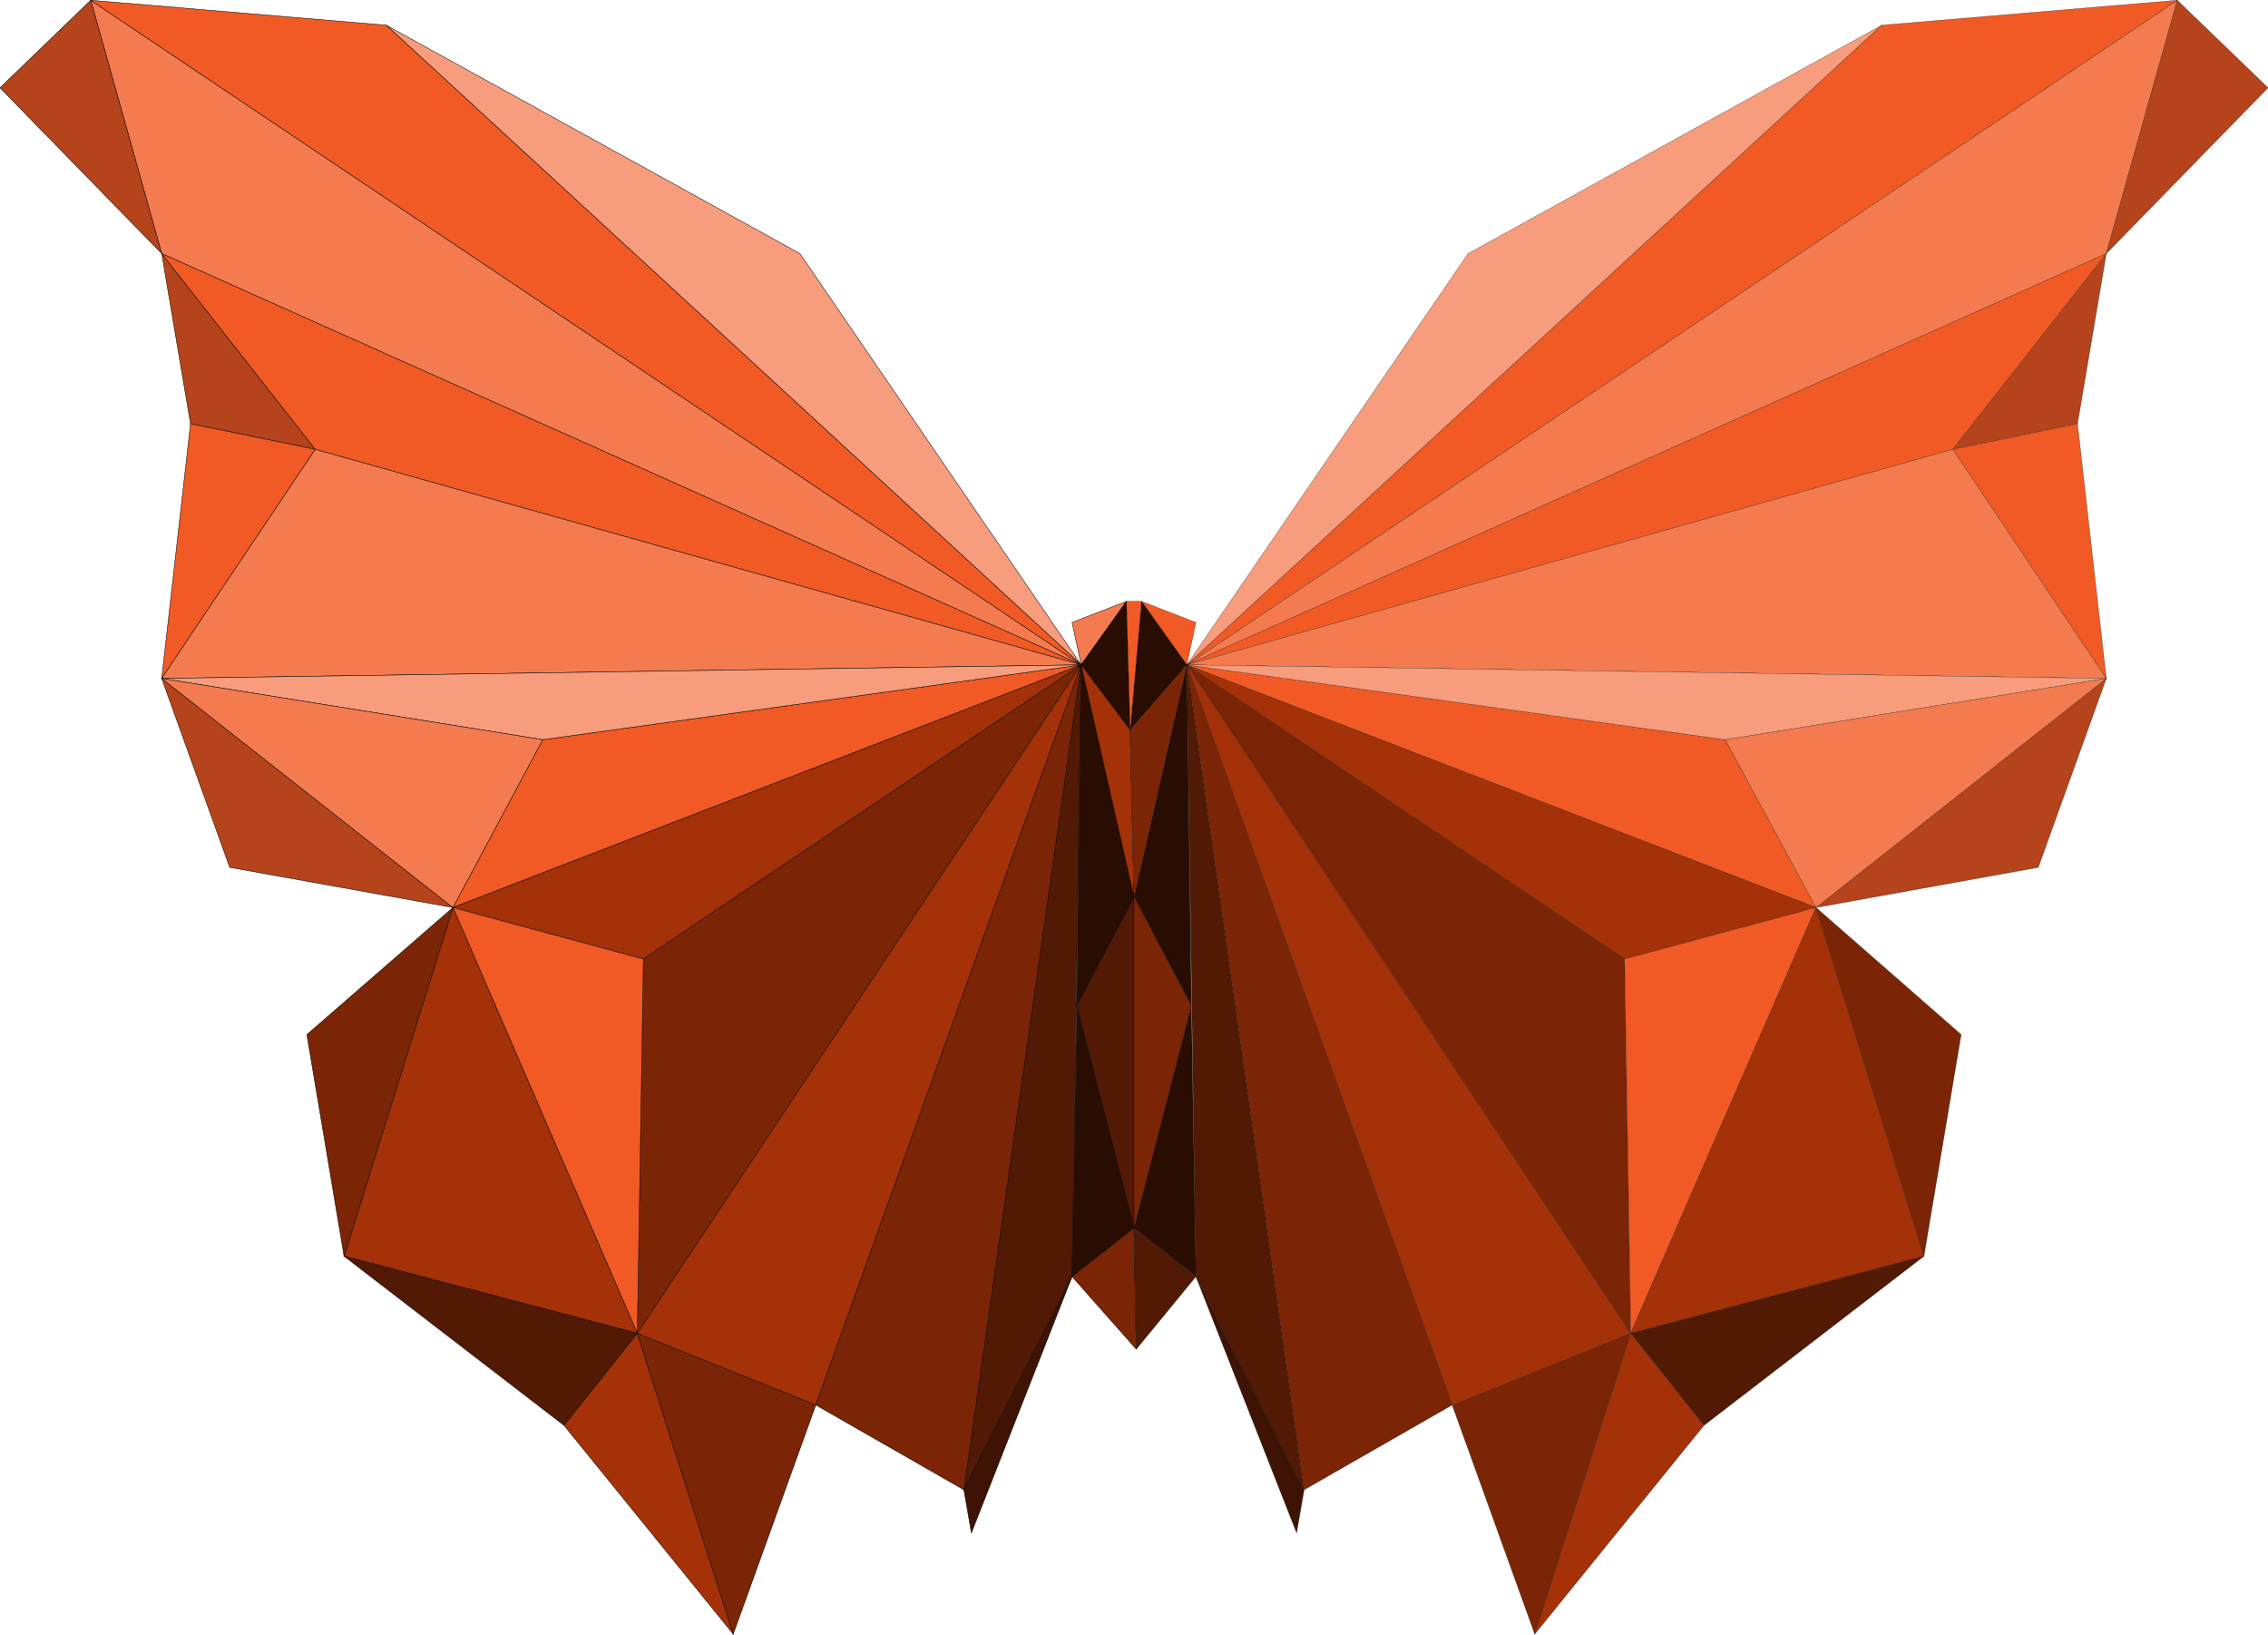
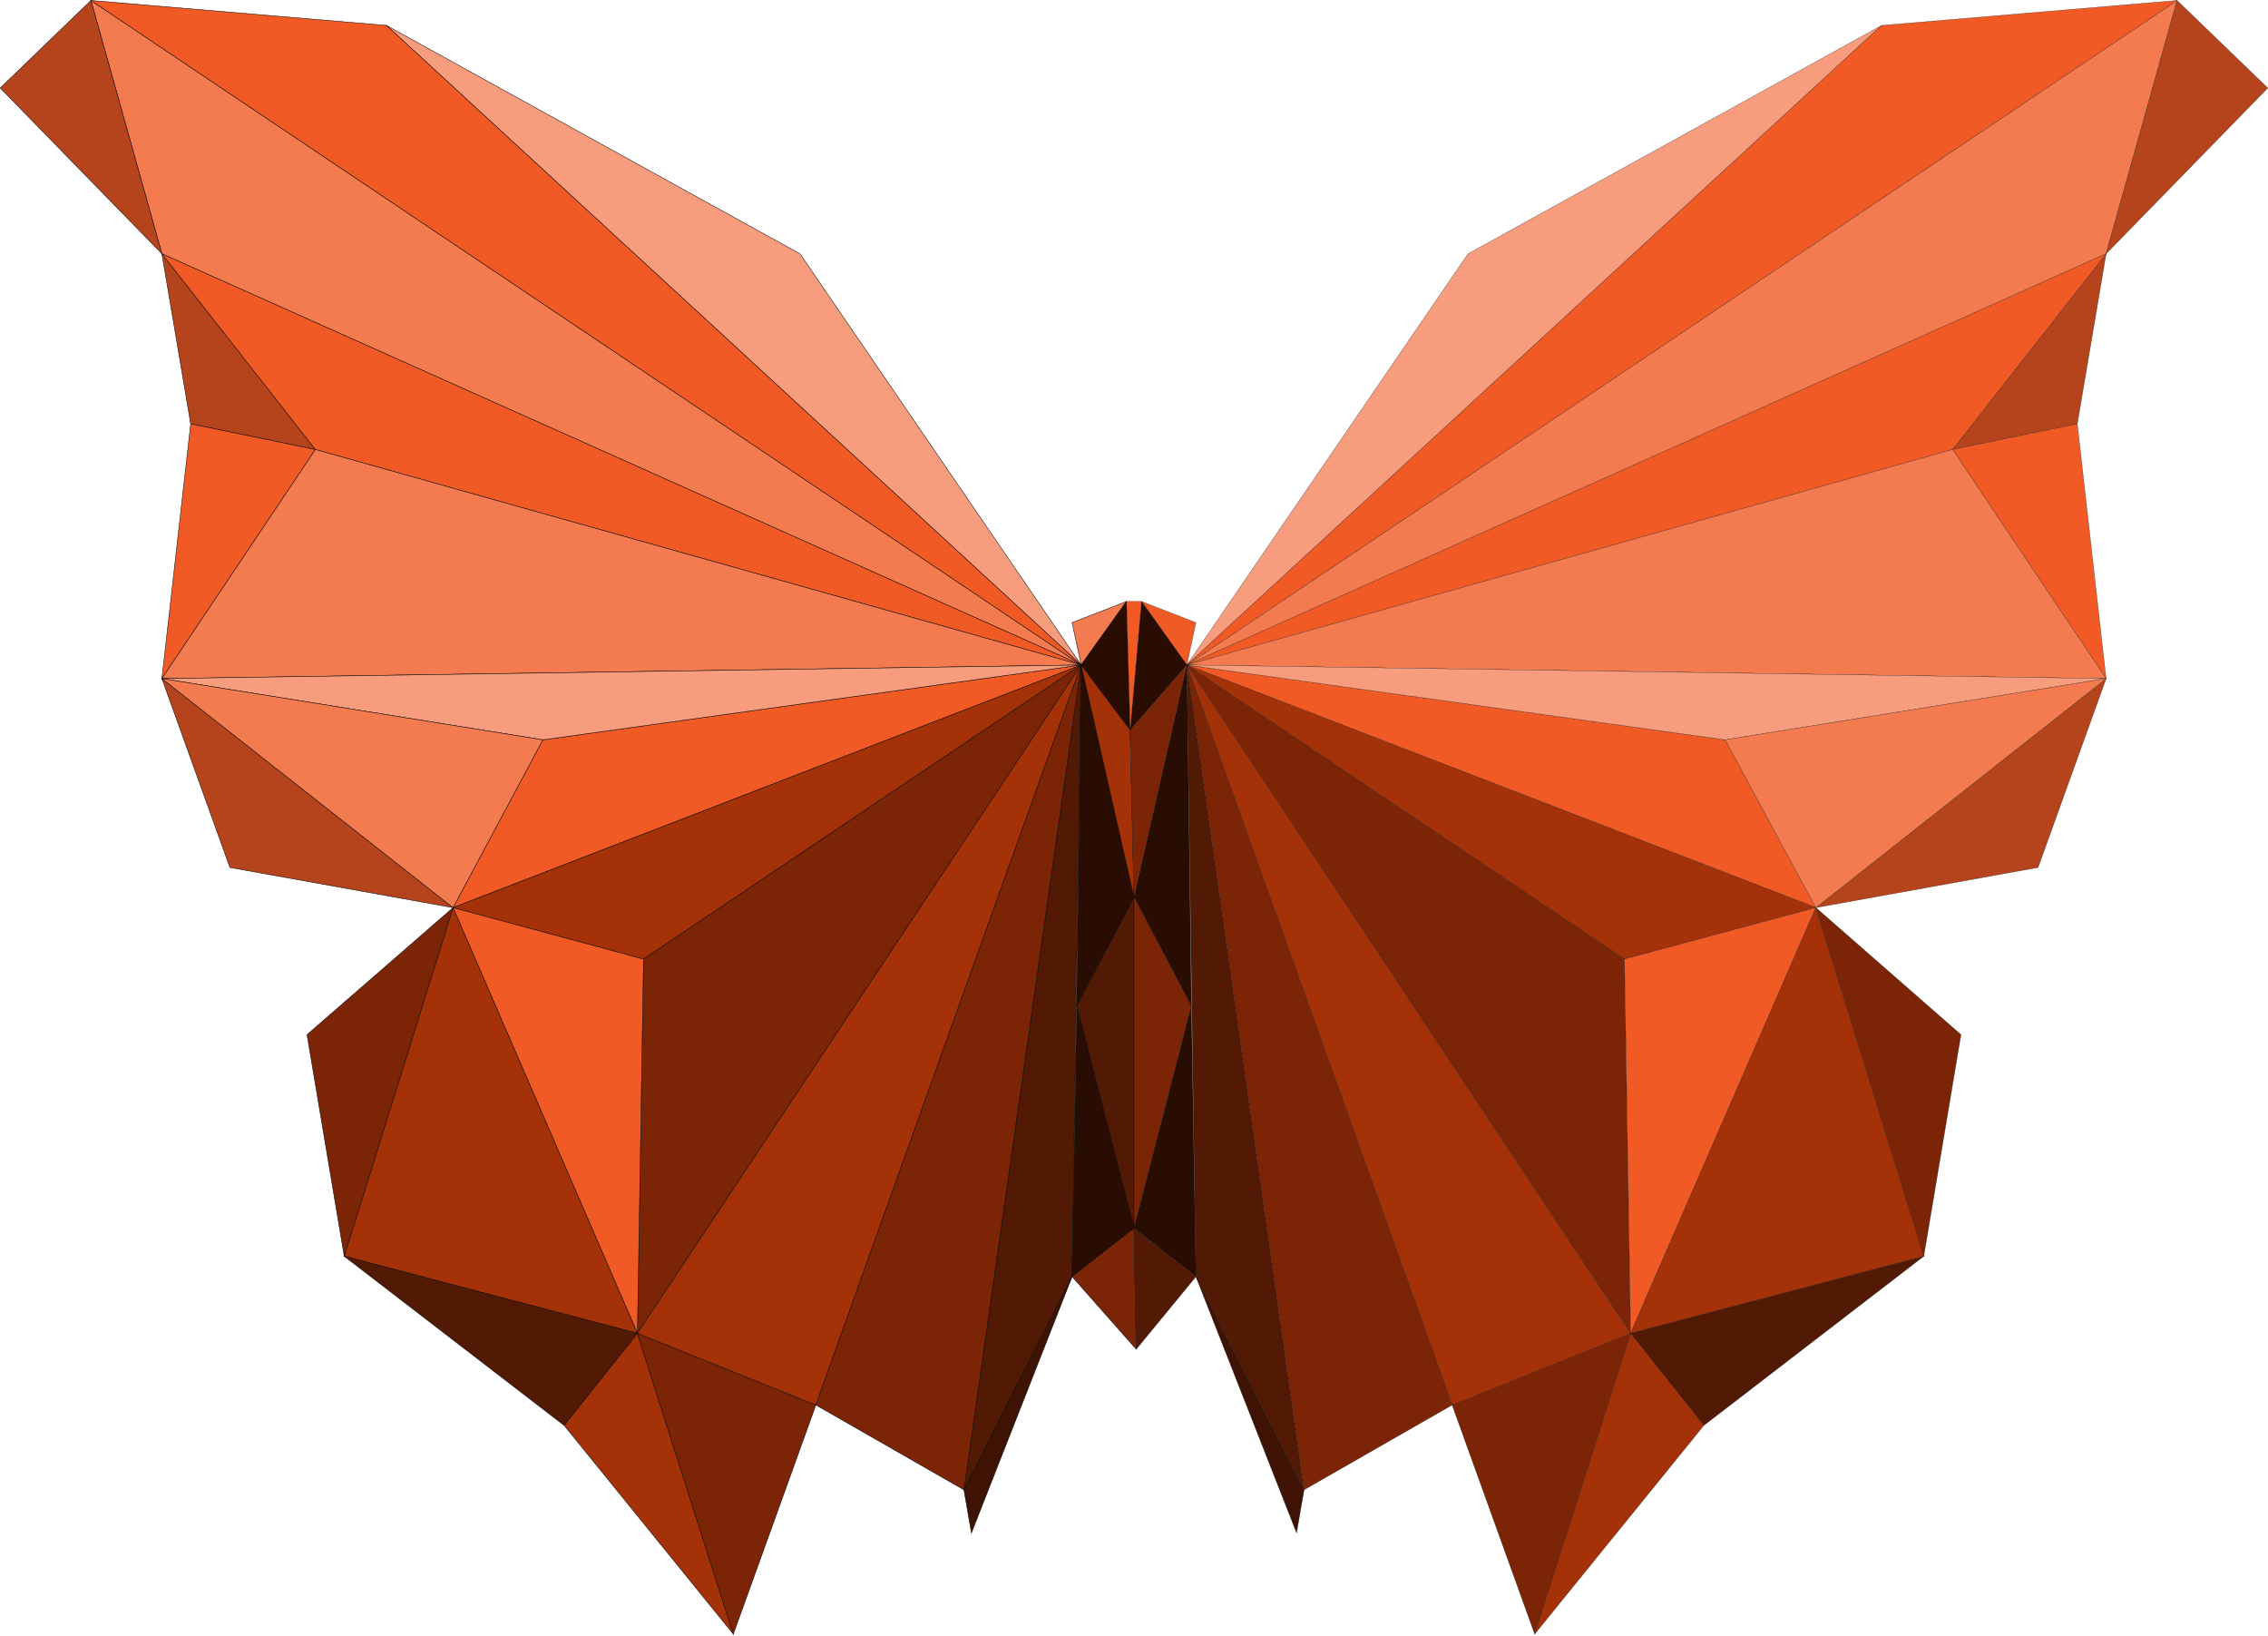
- <svg xmlns="http://www.w3.org/2000/svg" version="1.1" baseProfile="tiny" id="央铋_1" x="0px" y="0px" viewBox="0 0 1000 720.5" xml:space="preserve">
+ <svg xmlns="http://www.w3.org/2000/svg" version="1.1" baseProfile="tiny" id="央铋_1" x="0px" y="0px" viewBox="0 0 1000.2 721" xml:space="preserve">
  <g>
    <g>
-       <polygon fill="#F79C7C" stroke="#000000" stroke-width="0.2" stroke-miterlimit="10" points="352.7,111.8 170.3,11.1 476.7,293.1       " />
-       <polygon fill="#F47B50" stroke="#000000" stroke-width="0.2" stroke-miterlimit="10" points="40,0.1 71.3,111.8 476.7,293.1   " />
-       <polygon fill="#F15A24" stroke="#000000" stroke-width="0.2" stroke-miterlimit="10" points="239.3,326.1 199.7,400.1     476.7,293.1   " />
-       <polygon fill="#F15A24" stroke="#000000" stroke-width="0.2" stroke-miterlimit="10" points="170.3,11.1 40,0.1 476.7,293.1   " />
-       <polygon fill="#B5431B" stroke="#000000" stroke-width="0.2" stroke-miterlimit="10" points="0,38.7 71.3,111.8 40,0.1   " />
-       <polygon fill="#B5431B" stroke="#000000" stroke-width="0.2" stroke-miterlimit="10" points="101.3,382.4 199.7,400.1 71.3,299.1       " />
-       <polygon fill="#B5431B" stroke="#000000" stroke-width="0.2" stroke-miterlimit="10" points="71.3,111.8 84,186.8 139,198.1   " />
-       <polygon fill="#F15A24" stroke="#000000" stroke-width="0.2" stroke-miterlimit="10" points="84,186.8 71.3,299.1 139,198.1   " />
-       <polygon fill="#F15A24" stroke="#000000" stroke-width="0.2" stroke-miterlimit="10" points="476.7,293.1 71.3,111.8 139,198.1       " />
-       <polygon fill="#F47B50" stroke="#000000" stroke-width="0.2" stroke-miterlimit="10" points="139,198.1 71.3,299.1 476.7,293.1       " />
-       <polygon fill="#F79C7C" stroke="#000000" stroke-width="0.2" stroke-miterlimit="10" points="476.7,293.1 71.3,299.1 239.3,326.1       " />
-       <polygon fill="#F47B50" stroke="#000000" stroke-width="0.2" stroke-miterlimit="10" points="71.3,299.1 199.7,400.1 239.3,326.1       " />
-       <polygon fill="#A43108" stroke="#000000" stroke-width="0.2" stroke-miterlimit="10" points="476.7,293.1 199.7,400.1     283.7,422.8   " />
-       <polygon fill="#521904" stroke="#000000" stroke-width="0.2" stroke-miterlimit="10" points="425,656.8 472.7,562.8 476.7,293.1       " />
-       <polygon fill="#7B2506" stroke="#000000" stroke-width="0.2" stroke-miterlimit="10" points="281,587.8 476.7,293.1 283.7,422.8       " />
-       <polygon fill="#F15A24" stroke="#000000" stroke-width="0.2" stroke-miterlimit="10" points="283.7,422.8 199.7,400.1 281,587.8       " />
-       <polygon fill="#A43108" stroke="#000000" stroke-width="0.2" stroke-miterlimit="10" points="199.7,400.1 151.7,553.8 281,587.8       " />
-       <polygon fill="#7B2506" stroke="#000000" stroke-width="0.2" stroke-miterlimit="10" points="135.3,456.1 151.7,553.8     199.7,400.1   " />
-       <polygon fill="#521904" stroke="#000000" stroke-width="0.2" stroke-miterlimit="10" points="151.7,553.8 248.7,628.4 281,587.8       " />
-       <polygon fill="#A43108" stroke="#000000" stroke-width="0.2" stroke-miterlimit="10" points="248.7,628.4 323.3,720.4 281,587.8       " />
-       <polygon fill="#3E1303" stroke="#000000" stroke-width="0.2" stroke-miterlimit="10" points="428.3,675.8 472.7,562.8 425,656.8       " />
-       <polygon fill="#7B2506" stroke="#000000" stroke-width="0.2" stroke-miterlimit="10" points="323.3,720.4 359.7,619.4 281,587.8       " />
-       <polygon fill="#A43108" stroke="#000000" stroke-width="0.2" stroke-miterlimit="10" points="281,587.8 359.7,619.4 476.7,293.1       " />
-       <polygon fill="#7B2506" stroke="#000000" stroke-width="0.2" stroke-miterlimit="10" points="359.7,619.4 425,656.8 476.7,293.1       " />
-       <polygon fill="#521904" stroke="#000000" stroke-width="0.2" stroke-miterlimit="10" points="474.7,443.4 500,541.4 500,395.4       " />
-       <polygon fill="#F47B50" stroke="#000000" stroke-width="0.2" stroke-miterlimit="10" points="472.7,274.4 476.7,293.1     496.7,265.1   " />
-       <polygon fill="#290D02" stroke="#000000" stroke-width="0.2" stroke-miterlimit="10" points="500,395.4 476.7,293.1 474.7,443.4       " />
-       <polygon fill="#290D02" stroke="#000000" stroke-width="0.2" stroke-miterlimit="10" points="474.7,443.4 472.7,562.8 500,541.4       " />
-       <polygon fill="#290D02" stroke="#000000" stroke-width="0.2" stroke-miterlimit="10" points="496.7,265.1 476.7,293.1     498.3,321.8   " />
-       <polygon fill="#A43108" stroke="#000000" stroke-width="0.2" stroke-miterlimit="10" points="498.3,321.8 476.7,293.1 500,395.4       " />
-       <polygon fill="#7B2506" stroke="#000000" stroke-width="0.2" stroke-miterlimit="10" points="472.7,562.8 501,594.8 500,541.4       " />
+       <polygon fill="#F79C7C" stroke="#000000" stroke-width="0.2" stroke-miterlimit="10" points="352.8,111.9 170.4,11.2 476.8,293.2       " />
+       <polygon fill="#F47B50" stroke="#000000" stroke-width="0.2" stroke-miterlimit="10" points="40.1,0.2 71.4,111.9 476.8,293.2       " />
+       <polygon fill="#F15A24" stroke="#000000" stroke-width="0.2" stroke-miterlimit="10" points="239.4,326.2 199.8,400.2     476.8,293.2   " />
+       <polygon fill="#F15A24" stroke="#000000" stroke-width="0.2" stroke-miterlimit="10" points="170.4,11.2 40.1,0.2 476.8,293.2       " />
+       <polygon fill="#B5431B" stroke="#000000" stroke-width="0.2" stroke-miterlimit="10" points="0.1,38.8 71.4,111.9 40.1,0.2   " />
+       <polygon fill="#B5431B" stroke="#000000" stroke-width="0.2" stroke-miterlimit="10" points="101.4,382.5 199.8,400.2 71.4,299.2       " />
+       <polygon fill="#B5431B" stroke="#000000" stroke-width="0.2" stroke-miterlimit="10" points="71.4,111.9 84.1,186.9 139.1,198.2       " />
+       <polygon fill="#F15A24" stroke="#000000" stroke-width="0.2" stroke-miterlimit="10" points="84.1,186.9 71.4,299.2 139.1,198.2       " />
+       <polygon fill="#F15A24" stroke="#000000" stroke-width="0.2" stroke-miterlimit="10" points="476.8,293.2 71.4,111.9 139.1,198.2       " />
+       <polygon fill="#F47B50" stroke="#000000" stroke-width="0.2" stroke-miterlimit="10" points="139.1,198.2 71.4,299.2 476.8,293.2       " />
+       <polygon fill="#F79C7C" stroke="#000000" stroke-width="0.2" stroke-miterlimit="10" points="476.8,293.2 71.4,299.2 239.4,326.2       " />
+       <polygon fill="#F47B50" stroke="#000000" stroke-width="0.2" stroke-miterlimit="10" points="71.4,299.2 199.8,400.2 239.4,326.2       " />
+       <polygon fill="#A43108" stroke="#000000" stroke-width="0.2" stroke-miterlimit="10" points="476.8,293.2 199.8,400.2     283.8,422.9   " />
+       <polygon fill="#521904" stroke="#000000" stroke-width="0.2" stroke-miterlimit="10" points="425.1,656.9 472.8,562.9     476.8,293.2   " />
+       <polygon fill="#7B2506" stroke="#000000" stroke-width="0.2" stroke-miterlimit="10" points="281.1,587.9 476.8,293.2     283.8,422.9   " />
+       <polygon fill="#F15A24" stroke="#000000" stroke-width="0.2" stroke-miterlimit="10" points="283.8,422.9 199.8,400.2     281.1,587.9   " />
+       <polygon fill="#A43108" stroke="#000000" stroke-width="0.2" stroke-miterlimit="10" points="199.8,400.2 151.8,553.9     281.1,587.9   " />
+       <polygon fill="#7B2506" stroke="#000000" stroke-width="0.2" stroke-miterlimit="10" points="135.4,456.2 151.8,553.9     199.8,400.2   " />
+       <polygon fill="#521904" stroke="#000000" stroke-width="0.2" stroke-miterlimit="10" points="151.8,553.9 248.8,628.5     281.1,587.9   " />
+       <polygon fill="#A43108" stroke="#000000" stroke-width="0.2" stroke-miterlimit="10" points="248.8,628.5 323.4,720.5     281.1,587.9   " />
+       <polygon fill="#3E1303" stroke="#000000" stroke-width="0.2" stroke-miterlimit="10" points="428.4,675.9 472.8,562.9     425.1,656.9   " />
+       <polygon fill="#7B2506" stroke="#000000" stroke-width="0.2" stroke-miterlimit="10" points="323.4,720.5 359.8,619.5     281.1,587.9   " />
+       <polygon fill="#A43108" stroke="#000000" stroke-width="0.2" stroke-miterlimit="10" points="281.1,587.9 359.8,619.5     476.8,293.2   " />
+       <polygon fill="#7B2506" stroke="#000000" stroke-width="0.2" stroke-miterlimit="10" points="359.8,619.5 425.1,656.9     476.8,293.2   " />
+       <polygon fill="#521904" stroke="#000000" stroke-width="0.2" stroke-miterlimit="10" points="474.8,443.5 500.1,541.5     500.1,395.5   " />
+       <polygon fill="#F47B50" stroke="#000000" stroke-width="0.2" stroke-miterlimit="10" points="472.8,274.5 476.8,293.2     496.8,265.2   " />
+       <polygon fill="#290D02" stroke="#000000" stroke-width="0.2" stroke-miterlimit="10" points="500.1,395.5 476.8,293.2     474.8,443.5   " />
+       <polygon fill="#290D02" stroke="#000000" stroke-width="0.2" stroke-miterlimit="10" points="474.8,443.5 472.8,562.9     500.1,541.5   " />
+       <polygon fill="#290D02" stroke="#000000" stroke-width="0.2" stroke-miterlimit="10" points="496.8,265.2 476.8,293.2     498.4,321.9   " />
+       <polygon fill="#A43108" stroke="#000000" stroke-width="0.2" stroke-miterlimit="10" points="498.4,321.9 476.8,293.2     500.1,395.5   " />
+       <polygon fill="#7B2506" stroke="#000000" stroke-width="0.2" stroke-miterlimit="10" points="472.8,562.9 501.1,594.9     500.1,541.5   " />
    </g>
    <g>
-       <polygon fill="#F79C7C" stroke="#000000" stroke-width="0.1" stroke-miterlimit="10" points="647.3,111.8 523.3,293.1 829.7,11.1       " />
-       <polygon fill="#F47B50" stroke="#000000" stroke-width="0.1" stroke-miterlimit="10" points="960,0.1 523.3,293.1 928.7,111.8       " />
-       <polygon fill="#F15A24" stroke="#000000" stroke-width="0.1" stroke-miterlimit="10" points="523.3,293.1 800.7,400.1     760.7,326.1   " />
-       <polygon fill="#F15A24" stroke="#000000" stroke-width="0.1" stroke-miterlimit="10" points="829.7,11.1 523.3,293.1 960,0.1       " />
-       <polygon fill="#B5431B" stroke="#000000" stroke-width="0.1" stroke-miterlimit="10" points="1000,38.7 960,0.1 928.7,111.8   " />
-       <polygon fill="#B5431B" stroke="#000000" stroke-width="0.1" stroke-miterlimit="10" points="898.7,382.4 928.7,299.1     800.7,400.1   " />
-       <polygon fill="#B5431B" stroke="#000000" stroke-width="0.1" stroke-miterlimit="10" points="861,198.1 916,186.8 928.7,111.8       " />
-       <polygon fill="#F15A24" stroke="#000000" stroke-width="0.1" stroke-miterlimit="10" points="928.7,299.1 916,186.8 861,198.1       " />
-       <polygon fill="#F15A24" stroke="#000000" stroke-width="0.1" stroke-miterlimit="10" points="928.7,111.8 523.3,293.1 861,198.1       " />
-       <polygon fill="#F47B50" stroke="#000000" stroke-width="0.1" stroke-miterlimit="10" points="523.3,293.1 928.7,299.1 861,198.1       " />
-       <polygon fill="#F79C7C" stroke="#000000" stroke-width="0.1" stroke-miterlimit="10" points="760.7,326.1 928.7,299.1     523.3,293.1   " />
-       <polygon fill="#F47B50" stroke="#000000" stroke-width="0.1" stroke-miterlimit="10" points="800.7,400.1 928.7,299.1     760.7,326.1   " />
-       <polygon fill="#A43108" stroke="#000000" stroke-width="0.1" stroke-miterlimit="10" points="716.3,422.8 800.7,400.1     523.3,293.1   " />
-       <polygon fill="#521904" stroke="#000000" stroke-width="0.1" stroke-miterlimit="10" points="527.3,562.8 575,656.8 523.3,293.1       " />
-       <polygon fill="#7B2506" stroke="#000000" stroke-width="0.1" stroke-miterlimit="10" points="716.3,422.8 523.3,293.1 719,587.8       " />
-       <polygon fill="#F15A24" stroke="#000000" stroke-width="0.1" stroke-miterlimit="10" points="719,587.8 800.7,400.1 716.3,422.8       " />
-       <polygon fill="#A43108" stroke="#000000" stroke-width="0.1" stroke-miterlimit="10" points="848.3,553.8 800.7,400.1 719,587.8       " />
-       <polygon fill="#7B2506" stroke="#000000" stroke-width="0.1" stroke-miterlimit="10" points="864.7,456.1 800.7,400.1     848.3,553.8   " />
-       <polygon fill="#521904" stroke="#000000" stroke-width="0.1" stroke-miterlimit="10" points="751.3,628.4 848.3,553.8 719,587.8       " />
-       <polygon fill="#A43108" stroke="#000000" stroke-width="0.1" stroke-miterlimit="10" points="676.7,720.4 751.3,628.4 719,587.8       " />
-       <polygon fill="#3E1303" stroke="#000000" stroke-width="0.1" stroke-miterlimit="10" points="571.7,675.8 575,656.8 527.3,562.8       " />
-       <polygon fill="#7B2506" stroke="#000000" stroke-width="0.1" stroke-miterlimit="10" points="640.3,619.4 676.7,720.4 719,587.8       " />
-       <polygon fill="#A43108" stroke="#000000" stroke-width="0.1" stroke-miterlimit="10" points="523.3,293.1 640.3,619.4 719,587.8       " />
-       <polygon fill="#7B2506" stroke="#000000" stroke-width="0.1" stroke-miterlimit="10" points="575,656.8 640.3,619.4 523.3,293.1       " />
-       <polygon fill="#7B2506" stroke="#000000" stroke-width="0.1" stroke-miterlimit="10" points="500,541.4 525.3,443.4 500,395.4       " />
-       <polygon fill="#F15A24" stroke="#000000" stroke-width="0.1" stroke-miterlimit="10" points="527.3,274.4 503.3,265.1     523.3,293.1   " />
-       <polygon fill="#290D02" stroke="#000000" stroke-width="0.1" stroke-miterlimit="10" points="525.3,443.4 523.3,293.1 500,395.4       " />
-       <polygon fill="#290D02" stroke="#000000" stroke-width="0.1" stroke-miterlimit="10" points="500,541.4 527.3,562.8 525.3,443.4       " />
-       <polygon fill="#290D02" stroke="#000000" stroke-width="0.1" stroke-miterlimit="10" points="523.3,293.1 503.3,265.1     498.3,321.8   " />
-       <polygon fill="#F15A24" stroke="#000000" stroke-width="0.1" stroke-miterlimit="10" points="503.3,265.1 496.7,265.1     498.3,321.8   " />
-       <polygon fill="#7B2506" stroke="#000000" stroke-width="0.1" stroke-miterlimit="10" points="500,395.4 523.3,293.1 498.3,321.8       " />
-       <polygon fill="#521904" stroke="#000000" stroke-width="0.1" stroke-miterlimit="10" points="501,594.8 527.3,562.8 500,541.4       " />
+       <polygon fill="#F79C7C" stroke="#000000" stroke-width="0.1" stroke-miterlimit="10" points="647.4,111.9 523.4,293.2 829.8,11.2       " />
+       <polygon fill="#F47B50" stroke="#000000" stroke-width="0.1" stroke-miterlimit="10" points="960.1,0.2 523.4,293.2 928.8,111.9       " />
+       <polygon fill="#F15A24" stroke="#000000" stroke-width="0.1" stroke-miterlimit="10" points="523.4,293.2 800.8,400.2     760.8,326.2   " />
+       <polygon fill="#F15A24" stroke="#000000" stroke-width="0.1" stroke-miterlimit="10" points="829.8,11.2 523.4,293.2 960.1,0.2       " />
+       <polygon fill="#B5431B" stroke="#000000" stroke-width="0.1" stroke-miterlimit="10" points="1000.1,38.8 960.1,0.2 928.8,111.9       " />
+       <polygon fill="#B5431B" stroke="#000000" stroke-width="0.1" stroke-miterlimit="10" points="898.8,382.5 928.8,299.2     800.8,400.2   " />
+       <polygon fill="#B5431B" stroke="#000000" stroke-width="0.1" stroke-miterlimit="10" points="861.1,198.2 916.1,186.9     928.8,111.9   " />
+       <polygon fill="#F15A24" stroke="#000000" stroke-width="0.1" stroke-miterlimit="10" points="928.8,299.2 916.1,186.9     861.1,198.2   " />
+       <polygon fill="#F15A24" stroke="#000000" stroke-width="0.1" stroke-miterlimit="10" points="928.8,111.9 523.4,293.2     861.1,198.2   " />
+       <polygon fill="#F47B50" stroke="#000000" stroke-width="0.1" stroke-miterlimit="10" points="523.4,293.2 928.8,299.2     861.1,198.2   " />
+       <polygon fill="#F79C7C" stroke="#000000" stroke-width="0.1" stroke-miterlimit="10" points="760.8,326.2 928.8,299.2     523.4,293.2   " />
+       <polygon fill="#F47B50" stroke="#000000" stroke-width="0.1" stroke-miterlimit="10" points="800.8,400.2 928.8,299.2     760.8,326.2   " />
+       <polygon fill="#A43108" stroke="#000000" stroke-width="0.1" stroke-miterlimit="10" points="716.4,422.9 800.8,400.2     523.4,293.2   " />
+       <polygon fill="#521904" stroke="#000000" stroke-width="0.1" stroke-miterlimit="10" points="527.4,562.9 575.1,656.9     523.4,293.2   " />
+       <polygon fill="#7B2506" stroke="#000000" stroke-width="0.1" stroke-miterlimit="10" points="716.4,422.9 523.4,293.2     719.1,587.9   " />
+       <polygon fill="#F15A24" stroke="#000000" stroke-width="0.1" stroke-miterlimit="10" points="719.1,587.9 800.8,400.2     716.4,422.9   " />
+       <polygon fill="#A43108" stroke="#000000" stroke-width="0.1" stroke-miterlimit="10" points="848.4,553.9 800.8,400.2     719.1,587.9   " />
+       <polygon fill="#7B2506" stroke="#000000" stroke-width="0.1" stroke-miterlimit="10" points="864.8,456.2 800.8,400.2     848.4,553.9   " />
+       <polygon fill="#521904" stroke="#000000" stroke-width="0.1" stroke-miterlimit="10" points="751.4,628.5 848.4,553.9     719.1,587.9   " />
+       <polygon fill="#A43108" stroke="#000000" stroke-width="0.1" stroke-miterlimit="10" points="676.8,720.5 751.4,628.5     719.1,587.9   " />
+       <polygon fill="#3E1303" stroke="#000000" stroke-width="0.1" stroke-miterlimit="10" points="571.8,675.9 575.1,656.9     527.4,562.9   " />
+       <polygon fill="#7B2506" stroke="#000000" stroke-width="0.1" stroke-miterlimit="10" points="640.4,619.5 676.8,720.5     719.1,587.9   " />
+       <polygon fill="#A43108" stroke="#000000" stroke-width="0.1" stroke-miterlimit="10" points="523.4,293.2 640.4,619.5     719.1,587.9   " />
+       <polygon fill="#7B2506" stroke="#000000" stroke-width="0.1" stroke-miterlimit="10" points="575.1,656.9 640.4,619.5     523.4,293.2   " />
+       <polygon fill="#7B2506" stroke="#000000" stroke-width="0.1" stroke-miterlimit="10" points="500.1,541.5 525.4,443.5     500.1,395.5   " />
+       <polygon fill="#F15A24" stroke="#000000" stroke-width="0.1" stroke-miterlimit="10" points="527.4,274.5 503.4,265.2     523.4,293.2   " />
+       <polygon fill="#290D02" stroke="#000000" stroke-width="0.1" stroke-miterlimit="10" points="525.4,443.5 523.4,293.2     500.1,395.5   " />
+       <polygon fill="#290D02" stroke="#000000" stroke-width="0.1" stroke-miterlimit="10" points="500.1,541.5 527.4,562.9     525.4,443.5   " />
+       <polygon fill="#290D02" stroke="#000000" stroke-width="0.1" stroke-miterlimit="10" points="523.4,293.2 503.4,265.2     498.4,321.9   " />
+       <polygon fill="#F15A24" stroke="#000000" stroke-width="0.1" stroke-miterlimit="10" points="503.4,265.2 496.8,265.2     498.4,321.9   " />
+       <polygon fill="#7B2506" stroke="#000000" stroke-width="0.1" stroke-miterlimit="10" points="500.1,395.5 523.4,293.2     498.4,321.9   " />
+       <polygon fill="#521904" stroke="#000000" stroke-width="0.1" stroke-miterlimit="10" points="501.1,594.9 527.4,562.9     500.1,541.5   " />
    </g>
  </g>
</svg>
